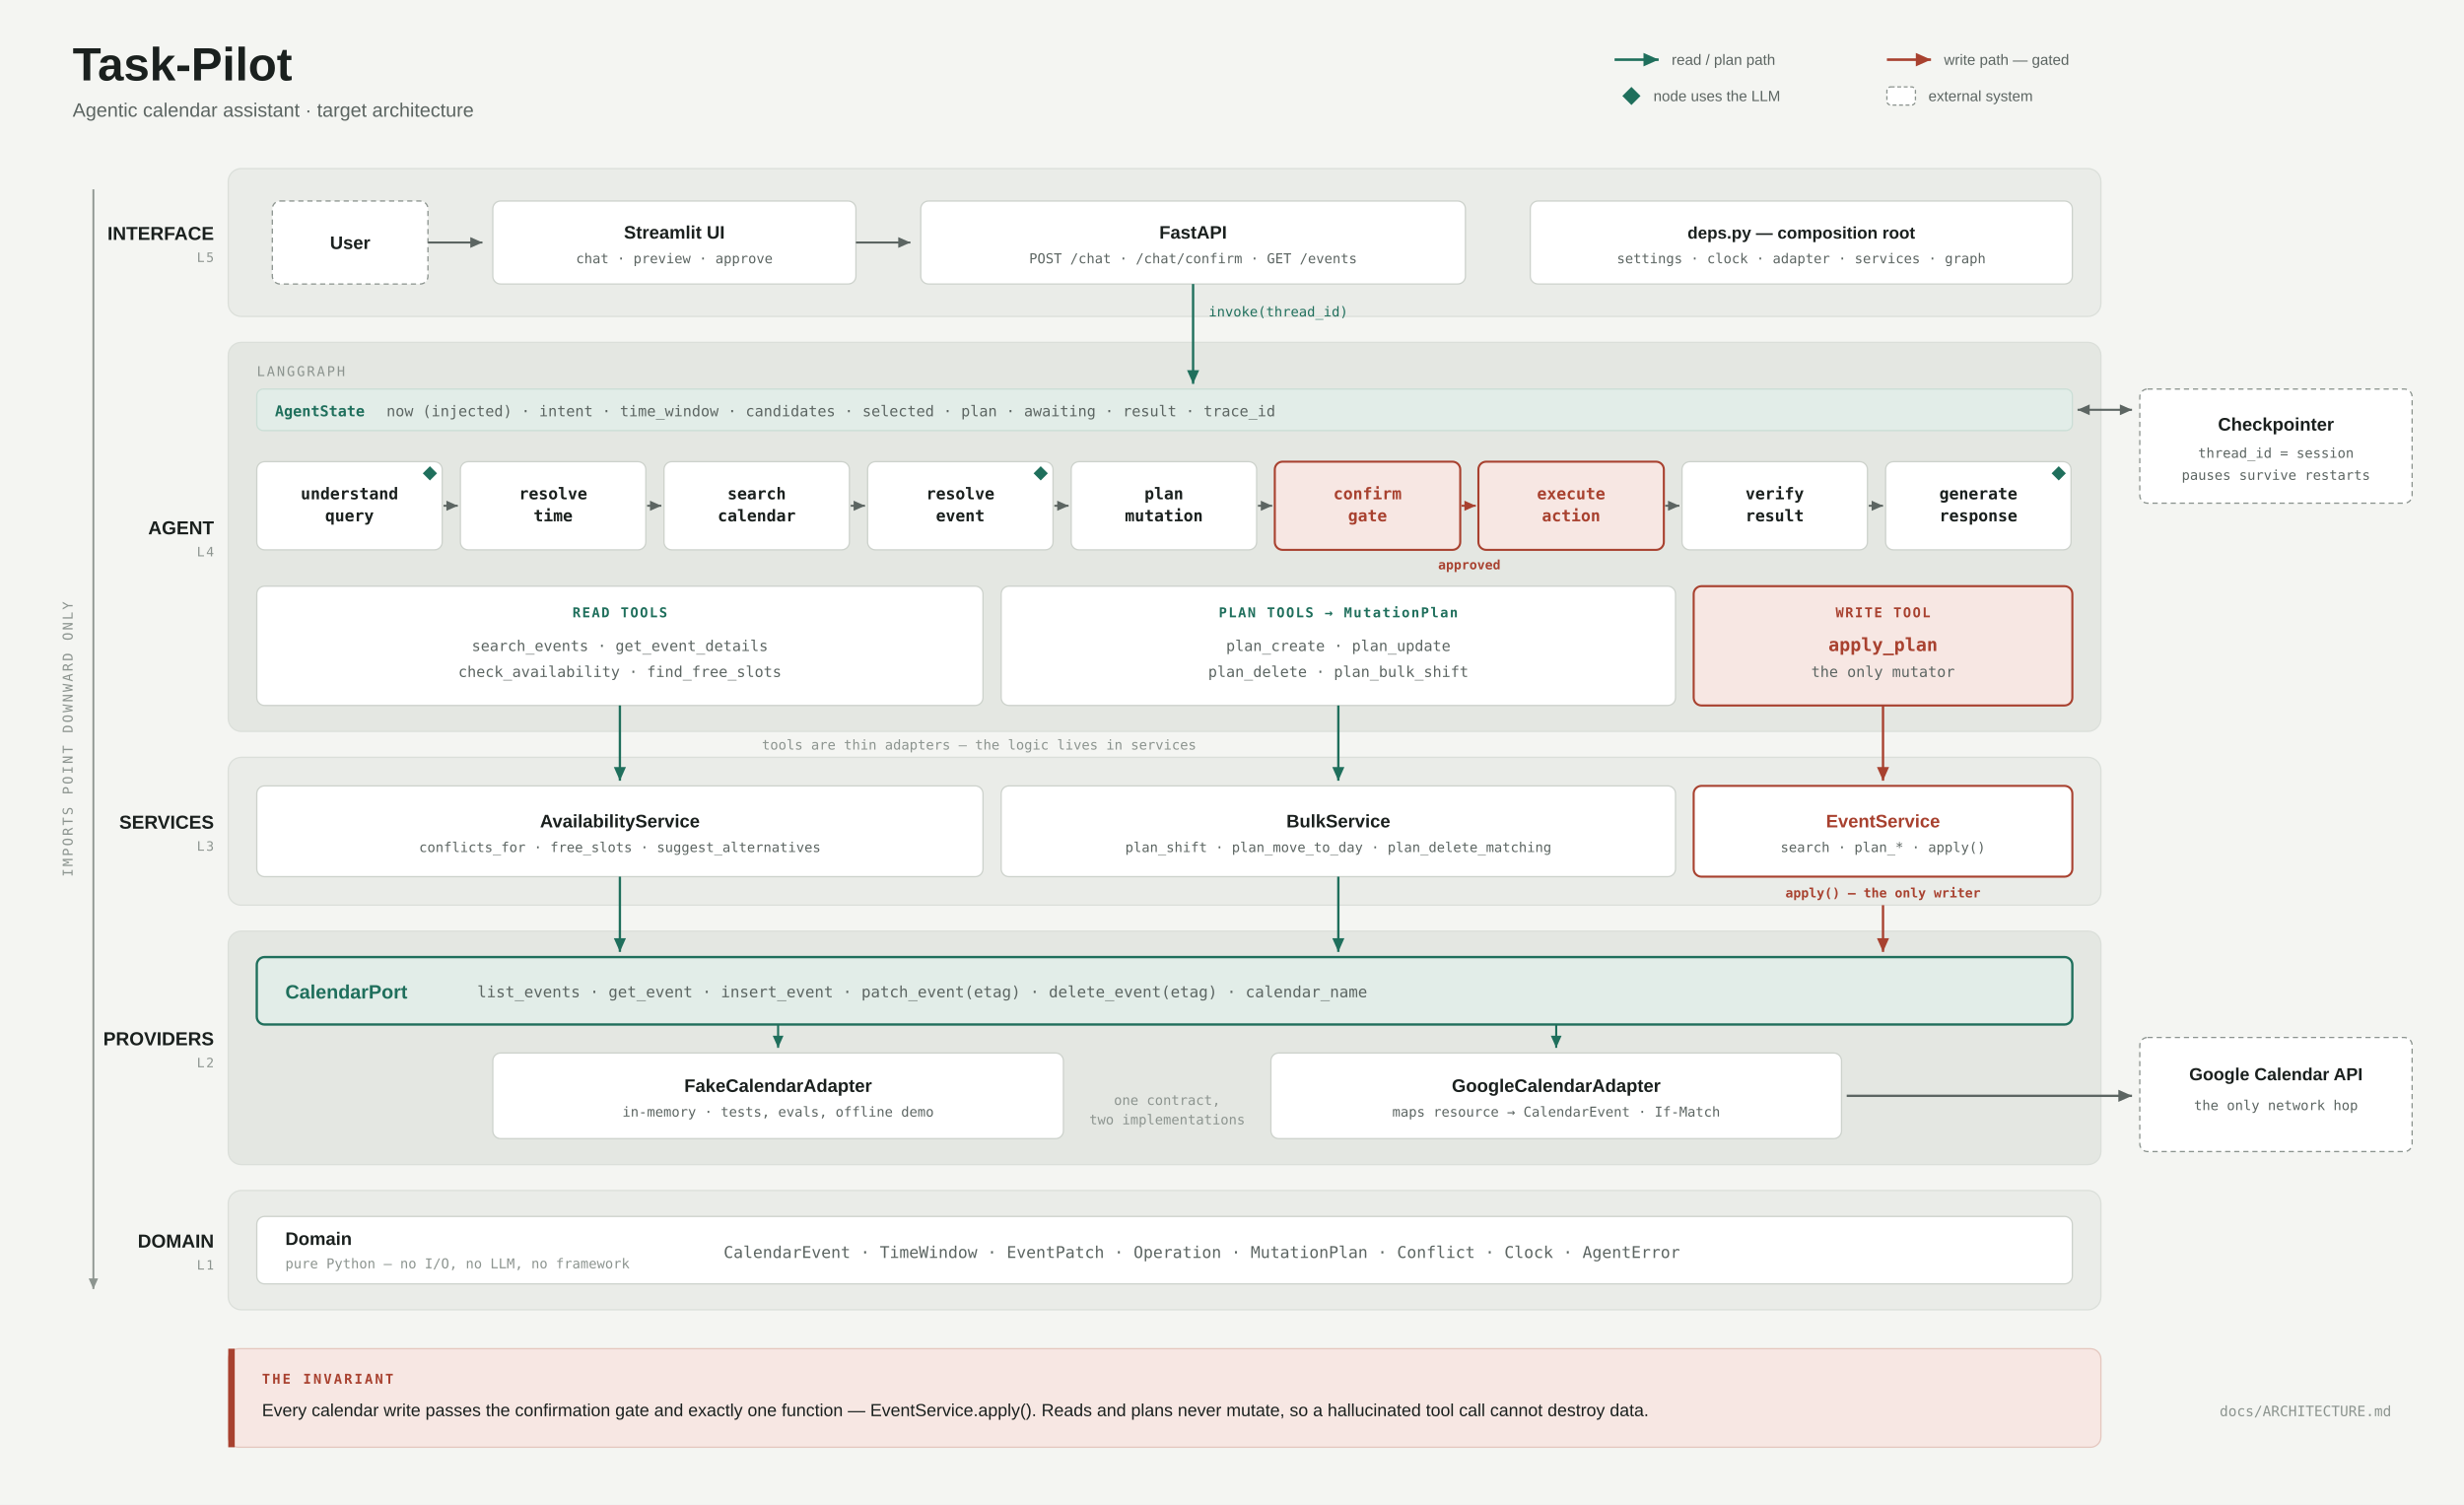
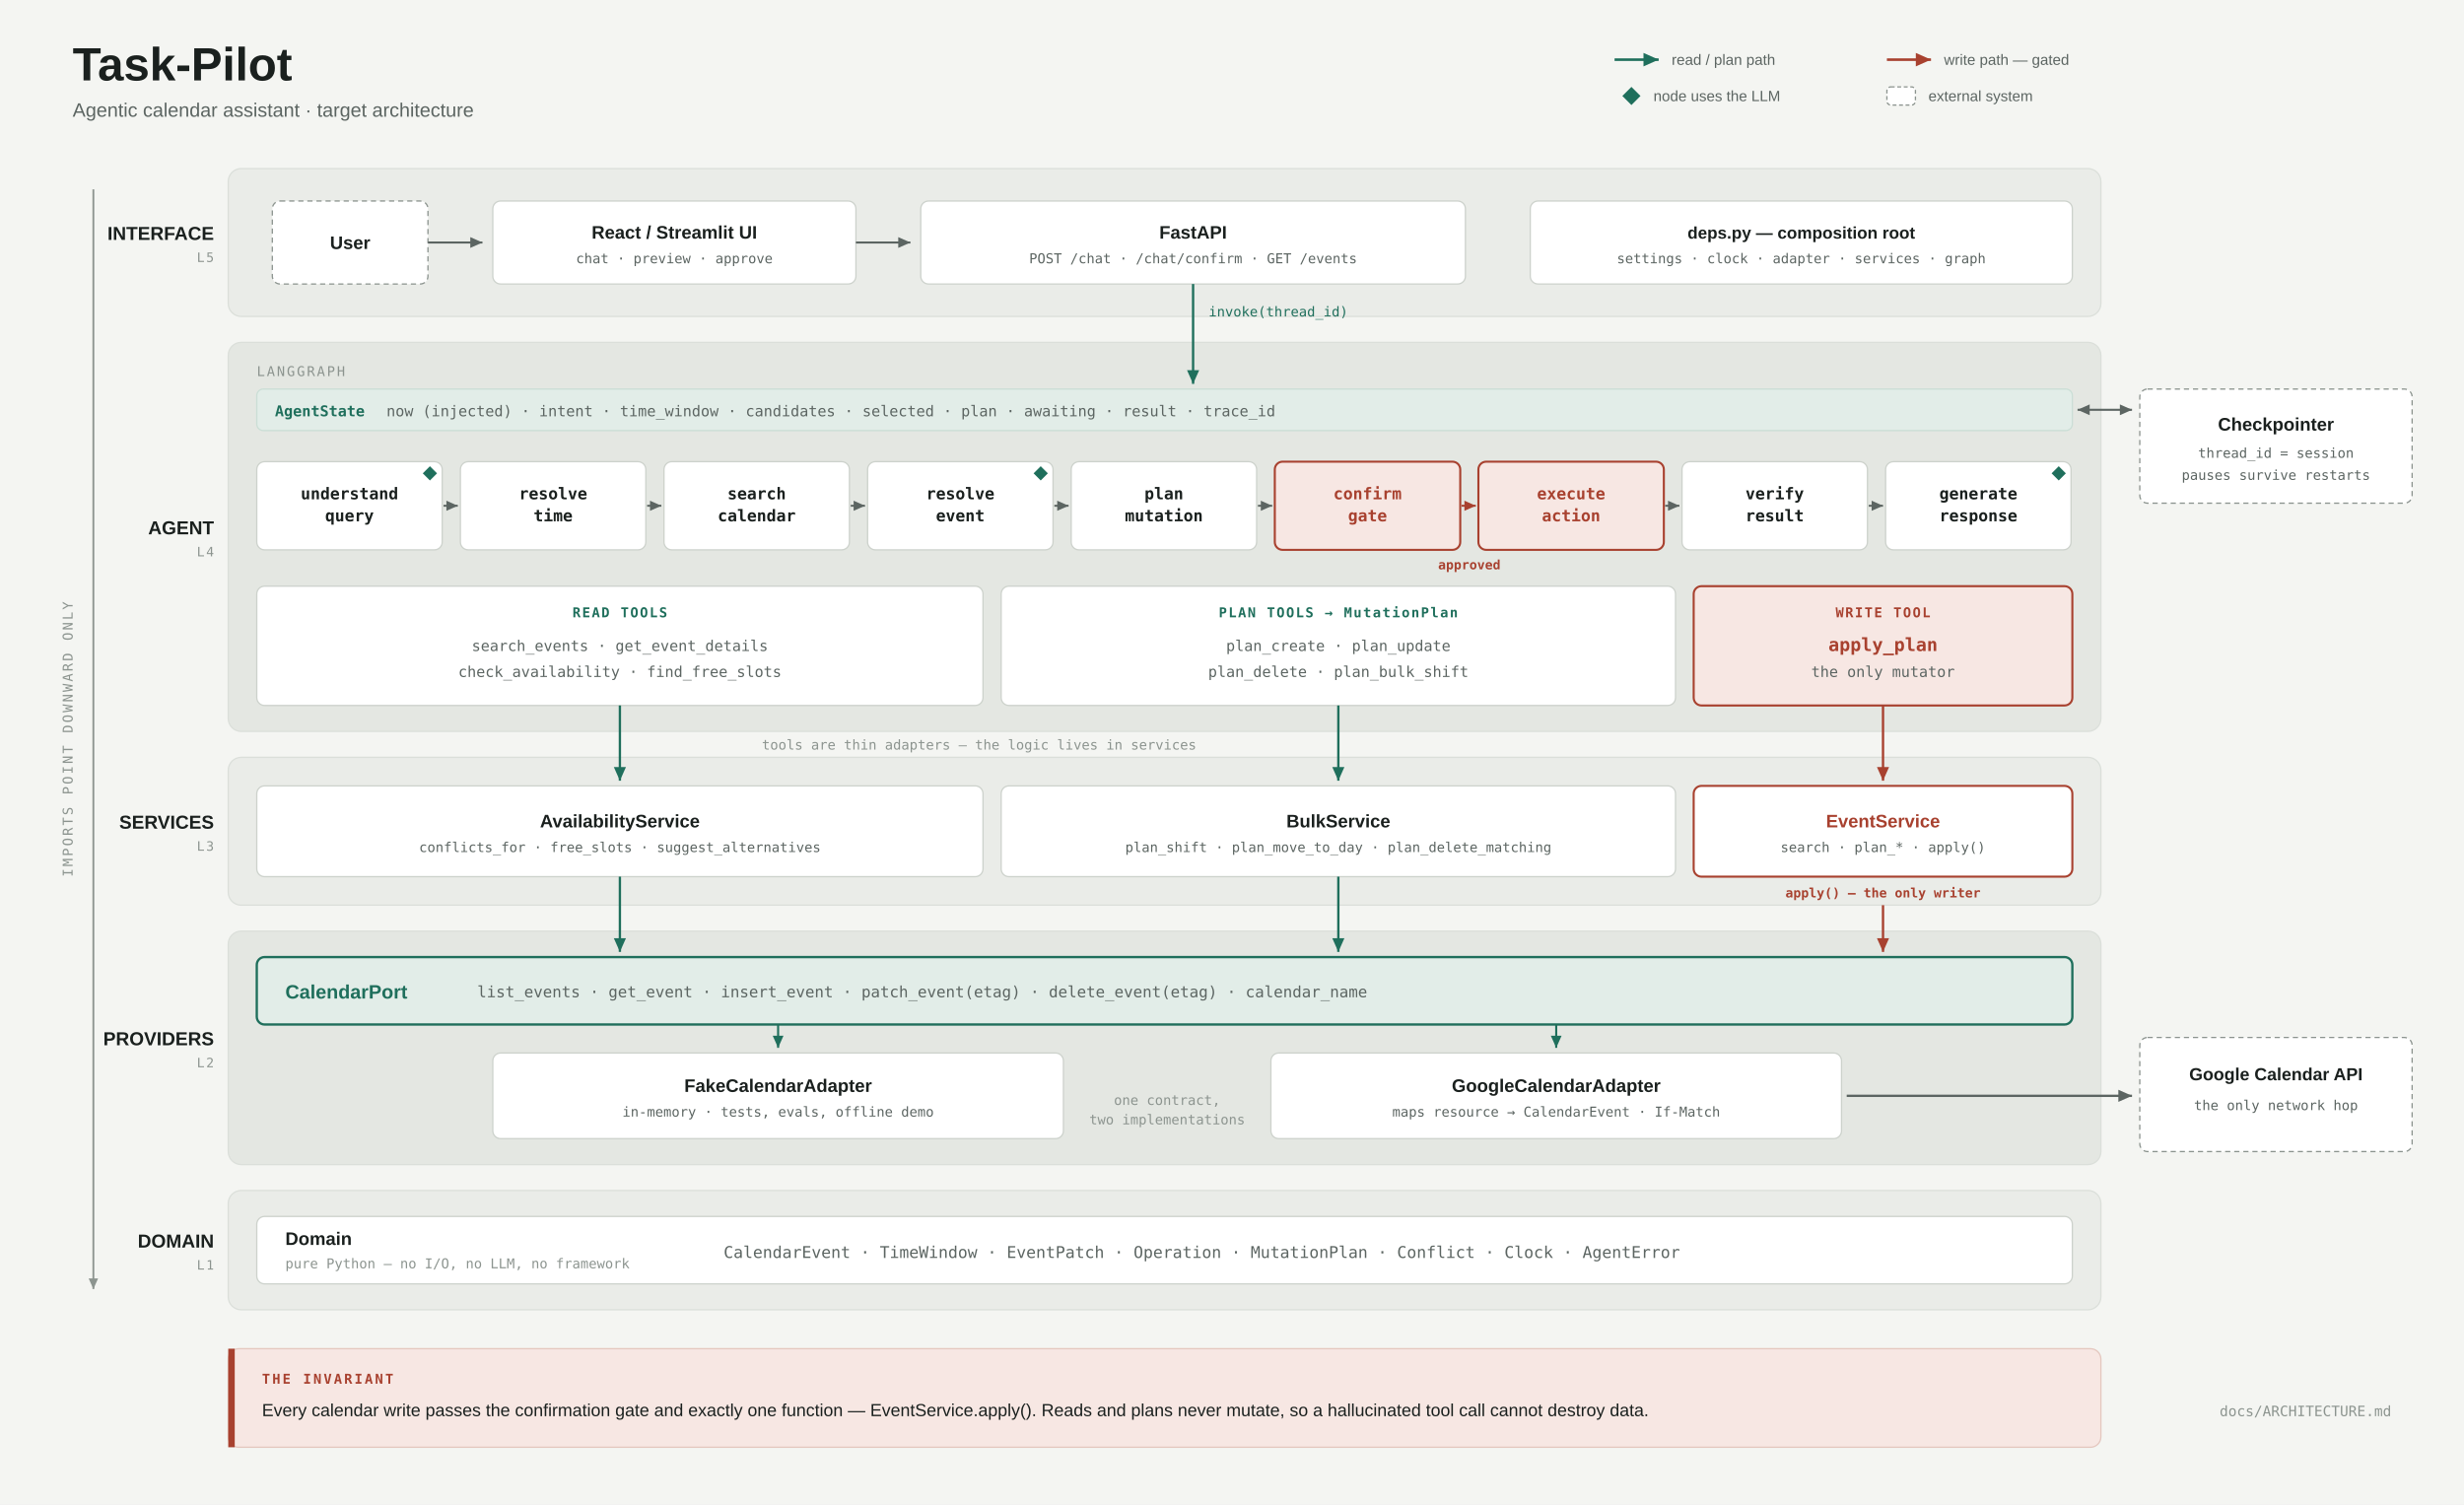
- <svg xmlns="http://www.w3.org/2000/svg" viewBox="0 0 1900 1160" width="1900" height="1160" role="img" aria-label="Task-Pilot architecture: five layers from interface down to domain. Requests enter through Streamlit and FastAPI, run through a LangGraph node chain, call read or plan tools, and every write passes a confirmation gate and the single EventService.apply function before reaching the CalendarPort and its Google or fake adapter.">
+ <svg xmlns="http://www.w3.org/2000/svg" viewBox="0 0 1900 1160" width="1900" height="1160" role="img" aria-label="Task-Pilot architecture: five layers from interface down to domain. Requests enter through the React or Streamlit client and FastAPI, run through a LangGraph node chain, call read or plan tools, and every write passes a confirmation gate and the single EventService.apply function before reaching the CalendarPort and its Google or fake adapter.">
  <defs>
    <marker id="a-mut" viewBox="0 0 10 10" refX="9" refY="5" markerWidth="6.5" markerHeight="6.5" orient="auto-start-reverse">
      <path d="M 0 1 L 9 5 L 0 9 z" fill="#5C6562" />
    </marker>
    <marker id="a-pine" viewBox="0 0 10 10" refX="9" refY="5" markerWidth="6.5" markerHeight="6.5" orient="auto-start-reverse">
      <path d="M 0 1 L 9 5 L 0 9 z" fill="#1F6F5C" />
    </marker>
    <marker id="a-clay" viewBox="0 0 10 10" refX="9" refY="5" markerWidth="6.5" markerHeight="6.5" orient="auto-start-reverse">
      <path d="M 0 1 L 9 5 L 0 9 z" fill="#A8412F" />
    </marker>
    <marker id="a-faint" viewBox="0 0 10 10" refX="9" refY="5" markerWidth="6.5" markerHeight="6.5" orient="auto-start-reverse">
      <path d="M 0 1 L 9 5 L 0 9 z" fill="#8C948F" />
    </marker>
  </defs>
  <rect width="1900" height="1160" fill="#F4F5F2" />
  <text x="56" y="62" font-family="Archivo,'Liberation Sans',Arial,Helvetica,sans-serif" font-size="36" fill="#1A201E" font-weight="700" text-anchor="start">Task-Pilot</text>
  <text x="56" y="90" font-family="Archivo,'Liberation Sans',Arial,Helvetica,sans-serif" font-size="15" fill="#5C6562" font-weight="400" text-anchor="start">Agentic calendar assistant  ·  target architecture</text>
  <line x1="1245" y1="46" x2="1279" y2="46" stroke="#1F6F5C" stroke-width="2" marker-end="url(#a-pine)" />
  <text x="1289" y="50" font-family="Archivo,'Liberation Sans',Arial,Helvetica,sans-serif" font-size="11.5" fill="#5C6562" font-weight="400" text-anchor="start">read / plan path</text>
  <line x1="1455" y1="46" x2="1489" y2="46" stroke="#A8412F" stroke-width="2" marker-end="url(#a-clay)" />
  <text x="1499" y="50" font-family="Archivo,'Liberation Sans',Arial,Helvetica,sans-serif" font-size="11.5" fill="#5C6562" font-weight="400" text-anchor="start">write path — gated</text>
  <path d="M 1251 74 l 7 -7 l 7 7 l -7 7 z" fill="#1F6F5C" />
  <text x="1275" y="78" font-family="Archivo,'Liberation Sans',Arial,Helvetica,sans-serif" font-size="11.5" fill="#5C6562" font-weight="400" text-anchor="start">node uses the LLM</text>
  <rect x="1455" y="67" width="22" height="14" rx="3" fill="#FFFFFF" stroke="#8C948F" stroke-width="1" stroke-dasharray="3 2" />
  <text x="1487" y="78" font-family="Archivo,'Liberation Sans',Arial,Helvetica,sans-serif" font-size="11.5" fill="#5C6562" font-weight="400" text-anchor="start">external system</text>
  <rect x="176" y="130" width="1444" height="114" rx="10" fill="#EAECE8" stroke="#DBDFDA" stroke-width="1" />
  <text x="165" y="185.0" font-family="Archivo,'Liberation Sans',Arial,Helvetica,sans-serif" font-size="14.5" fill="#1A201E" font-weight="600" text-anchor="end">INTERFACE</text>
  <text x="165" y="202.0" font-family="'IBM Plex Mono','DejaVu Sans Mono',monospace" font-size="10" fill="#8C948F" font-weight="500" text-anchor="end" letter-spacing="1.2">L5</text>
  <rect x="176" y="264" width="1444" height="300" rx="10" fill="#E4E7E2" stroke="#DBDFDA" stroke-width="1" />
  <text x="165" y="412.0" font-family="Archivo,'Liberation Sans',Arial,Helvetica,sans-serif" font-size="14.5" fill="#1A201E" font-weight="600" text-anchor="end">AGENT</text>
  <text x="165" y="429.0" font-family="'IBM Plex Mono','DejaVu Sans Mono',monospace" font-size="10" fill="#8C948F" font-weight="500" text-anchor="end" letter-spacing="1.2">L4</text>
  <rect x="176" y="584" width="1444" height="114" rx="10" fill="#EAECE8" stroke="#DBDFDA" stroke-width="1" />
  <text x="165" y="639.0" font-family="Archivo,'Liberation Sans',Arial,Helvetica,sans-serif" font-size="14.5" fill="#1A201E" font-weight="600" text-anchor="end">SERVICES</text>
  <text x="165" y="656.0" font-family="'IBM Plex Mono','DejaVu Sans Mono',monospace" font-size="10" fill="#8C948F" font-weight="500" text-anchor="end" letter-spacing="1.2">L3</text>
  <rect x="176" y="718" width="1444" height="180" rx="10" fill="#E4E7E2" stroke="#DBDFDA" stroke-width="1" />
  <text x="165" y="806.0" font-family="Archivo,'Liberation Sans',Arial,Helvetica,sans-serif" font-size="14.5" fill="#1A201E" font-weight="600" text-anchor="end">PROVIDERS</text>
  <text x="165" y="823.0" font-family="'IBM Plex Mono','DejaVu Sans Mono',monospace" font-size="10" fill="#8C948F" font-weight="500" text-anchor="end" letter-spacing="1.2">L2</text>
  <rect x="176" y="918" width="1444" height="92" rx="10" fill="#EAECE8" stroke="#DBDFDA" stroke-width="1" />
  <text x="165" y="962.0" font-family="Archivo,'Liberation Sans',Arial,Helvetica,sans-serif" font-size="14.5" fill="#1A201E" font-weight="600" text-anchor="end">DOMAIN</text>
  <text x="165" y="979.0" font-family="'IBM Plex Mono','DejaVu Sans Mono',monospace" font-size="10" fill="#8C948F" font-weight="500" text-anchor="end" letter-spacing="1.2">L1</text>
  <line x1="72" y1="146" x2="72" y2="994" stroke="#8C948F" stroke-width="1.4" marker-end="url(#a-faint)" />
  <text x="56" y="570" font-family="'IBM Plex Mono','DejaVu Sans Mono',monospace" font-size="10.5" fill="#8C948F" letter-spacing="1.6" text-anchor="middle" transform="rotate(-90 56 570)">IMPORTS POINT DOWNWARD ONLY</text>
  <rect x="210" y="155" width="120" height="64" rx="6" fill="#FFFFFF" stroke="#8C948F" stroke-width="1" stroke-dasharray="4 3" />
  <text x="270.0" y="192.0" font-family="Archivo,'Liberation Sans',Arial,Helvetica,sans-serif" font-size="14" fill="#1A201E" font-weight="600" text-anchor="middle">User</text>
  <rect x="380" y="155" width="280" height="64" rx="6" fill="#FFFFFF" stroke="#CDD2CC" stroke-width="1" />
-   <text x="520.0" y="184.0" font-family="Archivo,'Liberation Sans',Arial,Helvetica,sans-serif" font-size="14" fill="#1A201E" font-weight="600" text-anchor="middle">Streamlit UI</text>
+   <text x="520.0" y="184.0" font-family="Archivo,'Liberation Sans',Arial,Helvetica,sans-serif" font-size="14" fill="#1A201E" font-weight="600" text-anchor="middle">React / Streamlit UI</text>
  <text x="520.0" y="203.0" font-family="'IBM Plex Mono','DejaVu Sans Mono',monospace" font-size="10.5" fill="#5C6562" font-weight="400" text-anchor="middle">chat · preview · approve</text>
  <rect x="710" y="155" width="420" height="64" rx="6" fill="#FFFFFF" stroke="#CDD2CC" stroke-width="1" />
  <text x="920.0" y="184.0" font-family="Archivo,'Liberation Sans',Arial,Helvetica,sans-serif" font-size="14" fill="#1A201E" font-weight="600" text-anchor="middle">FastAPI</text>
  <text x="920.0" y="203.0" font-family="'IBM Plex Mono','DejaVu Sans Mono',monospace" font-size="10.5" fill="#5C6562" font-weight="400" text-anchor="middle">POST /chat · /chat/confirm · GET /events</text>
  <rect x="1180" y="155" width="418" height="64" rx="6" fill="#FFFFFF" stroke="#CDD2CC" stroke-width="1" />
  <text x="1389.0" y="184.0" font-family="Archivo,'Liberation Sans',Arial,Helvetica,sans-serif" font-size="13" fill="#1A201E" font-weight="600" text-anchor="middle">deps.py — composition root</text>
  <text x="1389.0" y="203.0" font-family="'IBM Plex Mono','DejaVu Sans Mono',monospace" font-size="10.5" fill="#5C6562" font-weight="400" text-anchor="middle">settings · clock · adapter · services · graph</text>
  <line x1="330" y1="187" x2="372" y2="187" stroke="#5C6562" stroke-width="1.6" marker-end="url(#a-mut)" />
  <line x1="660" y1="187" x2="702" y2="187" stroke="#5C6562" stroke-width="1.6" marker-end="url(#a-mut)" />
  <line x1="920" y1="219" x2="920" y2="296" stroke="#1F6F5C" stroke-width="1.8" marker-end="url(#a-pine)" />
  <text x="932" y="244" font-family="'IBM Plex Mono','DejaVu Sans Mono',monospace" font-size="10.5" fill="#1F6F5C" font-weight="400" text-anchor="start">invoke(thread_id)</text>
  <text x="198" y="290" font-family="'IBM Plex Mono','DejaVu Sans Mono',monospace" font-size="10.5" fill="#8C948F" font-weight="500" text-anchor="start" letter-spacing="1.4">LANGGRAPH</text>
  <rect x="198" y="300" width="1400" height="32" rx="5" fill="#E2EDE8" stroke="#CBDED6" stroke-width="1" />
  <text x="212" y="321" font-family="'IBM Plex Mono','DejaVu Sans Mono',monospace" font-size="11.5" fill="#1F6F5C" font-weight="600" text-anchor="start">AgentState</text>
  <text x="298" y="321" font-family="'IBM Plex Mono','DejaVu Sans Mono',monospace" font-size="11.5" fill="#5C6562" font-weight="400" text-anchor="start">now (injected)  ·  intent  ·  time_window  ·  candidates  ·  selected  ·  plan  ·  awaiting  ·  result  ·  trace_id</text>
  <rect x="198" y="356" width="143" height="68" rx="6" fill="#FFFFFF" stroke="#CDD2CC" stroke-width="1" />
  <text x="269.5" y="385" font-family="'IBM Plex Mono','DejaVu Sans Mono',monospace" font-size="12.5" fill="#1A201E" font-weight="600" text-anchor="middle">understand</text>
  <text x="269.5" y="402" font-family="'IBM Plex Mono','DejaVu Sans Mono',monospace" font-size="12.5" fill="#1A201E" font-weight="600" text-anchor="middle">query</text>
  <path d="M 326 365 l 5.5 -5.5 l 5.5 5.5 l -5.5 5.5 z" fill="#1F6F5C" />
  <line x1="342" y1="390.0" x2="353" y2="390.0" stroke="#5C6562" stroke-width="1.5" marker-end="url(#a-mut)" />
  <rect x="355" y="356" width="143" height="68" rx="6" fill="#FFFFFF" stroke="#CDD2CC" stroke-width="1" />
  <text x="426.5" y="385" font-family="'IBM Plex Mono','DejaVu Sans Mono',monospace" font-size="12.5" fill="#1A201E" font-weight="600" text-anchor="middle">resolve</text>
  <text x="426.5" y="402" font-family="'IBM Plex Mono','DejaVu Sans Mono',monospace" font-size="12.5" fill="#1A201E" font-weight="600" text-anchor="middle">time</text>
  <line x1="499" y1="390.0" x2="510" y2="390.0" stroke="#5C6562" stroke-width="1.5" marker-end="url(#a-mut)" />
  <rect x="512" y="356" width="143" height="68" rx="6" fill="#FFFFFF" stroke="#CDD2CC" stroke-width="1" />
  <text x="583.5" y="385" font-family="'IBM Plex Mono','DejaVu Sans Mono',monospace" font-size="12.5" fill="#1A201E" font-weight="600" text-anchor="middle">search</text>
  <text x="583.5" y="402" font-family="'IBM Plex Mono','DejaVu Sans Mono',monospace" font-size="12.5" fill="#1A201E" font-weight="600" text-anchor="middle">calendar</text>
  <line x1="656" y1="390.0" x2="667" y2="390.0" stroke="#5C6562" stroke-width="1.5" marker-end="url(#a-mut)" />
  <rect x="669" y="356" width="143" height="68" rx="6" fill="#FFFFFF" stroke="#CDD2CC" stroke-width="1" />
  <text x="740.5" y="385" font-family="'IBM Plex Mono','DejaVu Sans Mono',monospace" font-size="12.5" fill="#1A201E" font-weight="600" text-anchor="middle">resolve</text>
  <text x="740.5" y="402" font-family="'IBM Plex Mono','DejaVu Sans Mono',monospace" font-size="12.5" fill="#1A201E" font-weight="600" text-anchor="middle">event</text>
  <path d="M 797 365 l 5.5 -5.5 l 5.5 5.5 l -5.5 5.5 z" fill="#1F6F5C" />
  <line x1="813" y1="390.0" x2="824" y2="390.0" stroke="#5C6562" stroke-width="1.5" marker-end="url(#a-mut)" />
  <rect x="826" y="356" width="143" height="68" rx="6" fill="#FFFFFF" stroke="#CDD2CC" stroke-width="1" />
  <text x="897.5" y="385" font-family="'IBM Plex Mono','DejaVu Sans Mono',monospace" font-size="12.5" fill="#1A201E" font-weight="600" text-anchor="middle">plan</text>
  <text x="897.5" y="402" font-family="'IBM Plex Mono','DejaVu Sans Mono',monospace" font-size="12.5" fill="#1A201E" font-weight="600" text-anchor="middle">mutation</text>
  <line x1="970" y1="390.0" x2="981" y2="390.0" stroke="#5C6562" stroke-width="1.5" marker-end="url(#a-mut)" />
  <rect x="983" y="356" width="143" height="68" rx="6" fill="#F7E7E3" stroke="#A8412F" stroke-width="1.6" />
  <text x="1054.5" y="385" font-family="'IBM Plex Mono','DejaVu Sans Mono',monospace" font-size="12.5" fill="#A8412F" font-weight="600" text-anchor="middle">confirm</text>
  <text x="1054.5" y="402" font-family="'IBM Plex Mono','DejaVu Sans Mono',monospace" font-size="12.5" fill="#A8412F" font-weight="600" text-anchor="middle">gate</text>
  <line x1="1127" y1="390.0" x2="1138" y2="390.0" stroke="#A8412F" stroke-width="1.5" marker-end="url(#a-clay)" />
  <rect x="1140" y="356" width="143" height="68" rx="6" fill="#F7E7E3" stroke="#A8412F" stroke-width="1.6" />
  <text x="1211.5" y="385" font-family="'IBM Plex Mono','DejaVu Sans Mono',monospace" font-size="12.5" fill="#A8412F" font-weight="600" text-anchor="middle">execute</text>
  <text x="1211.5" y="402" font-family="'IBM Plex Mono','DejaVu Sans Mono',monospace" font-size="12.5" fill="#A8412F" font-weight="600" text-anchor="middle">action</text>
  <line x1="1284" y1="390.0" x2="1295" y2="390.0" stroke="#5C6562" stroke-width="1.5" marker-end="url(#a-mut)" />
  <rect x="1297" y="356" width="143" height="68" rx="6" fill="#FFFFFF" stroke="#CDD2CC" stroke-width="1" />
  <text x="1368.5" y="385" font-family="'IBM Plex Mono','DejaVu Sans Mono',monospace" font-size="12.5" fill="#1A201E" font-weight="600" text-anchor="middle">verify</text>
  <text x="1368.5" y="402" font-family="'IBM Plex Mono','DejaVu Sans Mono',monospace" font-size="12.5" fill="#1A201E" font-weight="600" text-anchor="middle">result</text>
  <line x1="1441" y1="390.0" x2="1452" y2="390.0" stroke="#5C6562" stroke-width="1.5" marker-end="url(#a-mut)" />
  <rect x="1454" y="356" width="143" height="68" rx="6" fill="#FFFFFF" stroke="#CDD2CC" stroke-width="1" />
  <text x="1525.5" y="385" font-family="'IBM Plex Mono','DejaVu Sans Mono',monospace" font-size="12.5" fill="#1A201E" font-weight="600" text-anchor="middle">generate</text>
  <text x="1525.5" y="402" font-family="'IBM Plex Mono','DejaVu Sans Mono',monospace" font-size="12.5" fill="#1A201E" font-weight="600" text-anchor="middle">response</text>
  <path d="M 1582 365 l 5.5 -5.5 l 5.5 5.5 l -5.5 5.5 z" fill="#1F6F5C" />
  <text x="1133.0" y="439" font-family="'IBM Plex Mono','DejaVu Sans Mono',monospace" font-size="10" fill="#A8412F" font-weight="600" text-anchor="middle">approved</text>
  <rect x="198" y="452" width="560" height="92" rx="6" fill="#FFFFFF" stroke="#CDD2CC" stroke-width="1" />
  <text x="478.0" y="476" font-family="'IBM Plex Mono','DejaVu Sans Mono',monospace" font-size="10.5" fill="#1F6F5C" font-weight="600" text-anchor="middle" letter-spacing="1.1">READ TOOLS</text>
  <text x="478.0" y="502" font-family="'IBM Plex Mono','DejaVu Sans Mono',monospace" font-size="11.5" fill="#5C6562" font-weight="400" text-anchor="middle">search_events · get_event_details</text>
  <text x="478.0" y="522" font-family="'IBM Plex Mono','DejaVu Sans Mono',monospace" font-size="11.5" fill="#5C6562" font-weight="400" text-anchor="middle">check_availability · find_free_slots</text>
  <rect x="772" y="452" width="520" height="92" rx="6" fill="#FFFFFF" stroke="#CDD2CC" stroke-width="1" />
  <text x="1032.0" y="476" font-family="'IBM Plex Mono','DejaVu Sans Mono',monospace" font-size="10.5" fill="#1F6F5C" font-weight="600" text-anchor="middle" letter-spacing="1.1">PLAN TOOLS  →  MutationPlan</text>
  <text x="1032.0" y="502" font-family="'IBM Plex Mono','DejaVu Sans Mono',monospace" font-size="11.5" fill="#5C6562" font-weight="400" text-anchor="middle">plan_create · plan_update</text>
  <text x="1032.0" y="522" font-family="'IBM Plex Mono','DejaVu Sans Mono',monospace" font-size="11.5" fill="#5C6562" font-weight="400" text-anchor="middle">plan_delete · plan_bulk_shift</text>
  <rect x="1306" y="452" width="292" height="92" rx="6" fill="#F7E7E3" stroke="#A8412F" stroke-width="1.6" />
  <text x="1452.0" y="476" font-family="'IBM Plex Mono','DejaVu Sans Mono',monospace" font-size="10.5" fill="#A8412F" font-weight="600" text-anchor="middle" letter-spacing="1.1">WRITE TOOL</text>
  <text x="1452.0" y="502" font-family="'IBM Plex Mono','DejaVu Sans Mono',monospace" font-size="14" fill="#A8412F" font-weight="600" text-anchor="middle">apply_plan</text>
  <text x="1452.0" y="522" font-family="'IBM Plex Mono','DejaVu Sans Mono',monospace" font-size="11.5" fill="#5C6562" font-weight="400" text-anchor="middle">the only mutator</text>
  <line x1="478" y1="544" x2="478" y2="602" stroke="#1F6F5C" stroke-width="1.8" marker-end="url(#a-pine)" />
  <line x1="1032" y1="544" x2="1032" y2="602" stroke="#1F6F5C" stroke-width="1.8" marker-end="url(#a-pine)" />
  <line x1="1452" y1="544" x2="1452" y2="602" stroke="#A8412F" stroke-width="1.8" marker-end="url(#a-clay)" />
  <text x="755" y="578" font-family="'IBM Plex Mono','DejaVu Sans Mono',monospace" font-size="10.5" fill="#8C948F" font-weight="400" text-anchor="middle">tools are thin adapters — the logic lives in services</text>
  <rect x="198" y="606" width="560" height="70" rx="6" fill="#FFFFFF" stroke="#CDD2CC" stroke-width="1" />
  <text x="478.0" y="638.0" font-family="Archivo,'Liberation Sans',Arial,Helvetica,sans-serif" font-size="14" fill="#1A201E" font-weight="600" text-anchor="middle">AvailabilityService</text>
  <text x="478.0" y="657.0" font-family="'IBM Plex Mono','DejaVu Sans Mono',monospace" font-size="10.5" fill="#5C6562" font-weight="400" text-anchor="middle">conflicts_for · free_slots · suggest_alternatives</text>
  <rect x="772" y="606" width="520" height="70" rx="6" fill="#FFFFFF" stroke="#CDD2CC" stroke-width="1" />
  <text x="1032.0" y="638.0" font-family="Archivo,'Liberation Sans',Arial,Helvetica,sans-serif" font-size="14" fill="#1A201E" font-weight="600" text-anchor="middle">BulkService</text>
  <text x="1032.0" y="657.0" font-family="'IBM Plex Mono','DejaVu Sans Mono',monospace" font-size="10.5" fill="#5C6562" font-weight="400" text-anchor="middle">plan_shift · plan_move_to_day · plan_delete_matching</text>
  <rect x="1306" y="606" width="292" height="70" rx="6" fill="#FFFFFF" stroke="#A8412F" stroke-width="1.6" />
  <text x="1452.0" y="638.0" font-family="Archivo,'Liberation Sans',Arial,Helvetica,sans-serif" font-size="14" fill="#A8412F" font-weight="600" text-anchor="middle">EventService</text>
  <text x="1452.0" y="657.0" font-family="'IBM Plex Mono','DejaVu Sans Mono',monospace" font-size="10.5" fill="#5C6562" font-weight="400" text-anchor="middle">search · plan_* · apply()</text>
  <text x="1452" y="692" font-family="'IBM Plex Mono','DejaVu Sans Mono',monospace" font-size="10" fill="#A8412F" font-weight="600" text-anchor="middle">apply() — the only writer</text>
  <line x1="478" y1="676" x2="478" y2="734" stroke="#1F6F5C" stroke-width="1.8" marker-end="url(#a-pine)" />
  <line x1="1032" y1="676" x2="1032" y2="734" stroke="#1F6F5C" stroke-width="1.8" marker-end="url(#a-pine)" />
  <line x1="1452" y1="698" x2="1452" y2="734" stroke="#A8412F" stroke-width="1.8" marker-end="url(#a-clay)" />
  <rect x="198" y="738" width="1400" height="52" rx="6" fill="#E2EDE8" stroke="#1F6F5C" stroke-width="1.8" />
  <text x="220" y="770" font-family="Archivo,'Liberation Sans',Arial,Helvetica,sans-serif" font-size="15" fill="#1F6F5C" font-weight="700" text-anchor="start">CalendarPort</text>
  <text x="368" y="769" font-family="'IBM Plex Mono','DejaVu Sans Mono',monospace" font-size="12" fill="#5C6562" font-weight="400" text-anchor="start">list_events  ·  get_event  ·  insert_event  ·  patch_event(etag)  ·  delete_event(etag)  ·  calendar_name</text>
  <rect x="380" y="812" width="440" height="66" rx="6" fill="#FFFFFF" stroke="#CDD2CC" stroke-width="1" />
  <text x="600.0" y="842.0" font-family="Archivo,'Liberation Sans',Arial,Helvetica,sans-serif" font-size="14" fill="#1A201E" font-weight="600" text-anchor="middle">FakeCalendarAdapter</text>
  <text x="600.0" y="861.0" font-family="'IBM Plex Mono','DejaVu Sans Mono',monospace" font-size="10.5" fill="#5C6562" font-weight="400" text-anchor="middle">in-memory · tests, evals, offline demo</text>
  <rect x="980" y="812" width="440" height="66" rx="6" fill="#FFFFFF" stroke="#CDD2CC" stroke-width="1" />
  <text x="1200.0" y="842.0" font-family="Archivo,'Liberation Sans',Arial,Helvetica,sans-serif" font-size="14" fill="#1A201E" font-weight="600" text-anchor="middle">GoogleCalendarAdapter</text>
  <text x="1200.0" y="861.0" font-family="'IBM Plex Mono','DejaVu Sans Mono',monospace" font-size="10.5" fill="#5C6562" font-weight="400" text-anchor="middle">maps resource → CalendarEvent · If-Match</text>
  <line x1="600" y1="790" x2="600" y2="808" stroke="#1F6F5C" stroke-width="1.6" marker-end="url(#a-pine)" />
  <line x1="1200" y1="790" x2="1200" y2="808" stroke="#1F6F5C" stroke-width="1.6" marker-end="url(#a-pine)" />
  <text x="900" y="852" font-family="'IBM Plex Mono','DejaVu Sans Mono',monospace" font-size="10.5" fill="#8C948F" font-weight="400" text-anchor="middle">one contract,</text>
  <text x="900" y="867" font-family="'IBM Plex Mono','DejaVu Sans Mono',monospace" font-size="10.5" fill="#8C948F" font-weight="400" text-anchor="middle">two implementations</text>
  <rect x="198" y="938" width="1400" height="52" rx="6" fill="#FFFFFF" stroke="#CDD2CC" stroke-width="1" />
  <text x="220" y="960" font-family="Archivo,'Liberation Sans',Arial,Helvetica,sans-serif" font-size="14" fill="#1A201E" font-weight="700" text-anchor="start">Domain</text>
  <text x="220" y="978" font-family="'IBM Plex Mono','DejaVu Sans Mono',monospace" font-size="10.5" fill="#8C948F" font-weight="400" text-anchor="start">pure Python — no I/O, no LLM, no framework</text>
  <text x="558" y="970" font-family="'IBM Plex Mono','DejaVu Sans Mono',monospace" font-size="12.5" fill="#5C6562" font-weight="400" text-anchor="start">CalendarEvent  ·  TimeWindow  ·  EventPatch  ·  Operation  ·  MutationPlan  ·  Conflict  ·  Clock  ·  AgentError</text>
  <rect x="1650" y="300" width="210" height="88" rx="6" fill="#FFFFFF" stroke="#8C948F" stroke-width="1" stroke-dasharray="4 3" />
  <text x="1755.0" y="332" font-family="Archivo,'Liberation Sans',Arial,Helvetica,sans-serif" font-size="14" fill="#1A201E" font-weight="600" text-anchor="middle">Checkpointer</text>
  <text x="1755.0" y="353" font-family="'IBM Plex Mono','DejaVu Sans Mono',monospace" font-size="10.5" fill="#5C6562" font-weight="400" text-anchor="middle">thread_id = session</text>
  <text x="1755.0" y="370" font-family="'IBM Plex Mono','DejaVu Sans Mono',monospace" font-size="10.5" fill="#5C6562" font-weight="400" text-anchor="middle">pauses survive restarts</text>
  <line x1="1602" y1="316" x2="1644" y2="316" stroke="#5C6562" stroke-width="1.6" marker-end="url(#a-mut)" marker-start="url(#a-mut)" />
  <rect x="1650" y="800" width="210" height="88" rx="6" fill="#FFFFFF" stroke="#8C948F" stroke-width="1" stroke-dasharray="4 3" />
  <text x="1755.0" y="833" font-family="Archivo,'Liberation Sans',Arial,Helvetica,sans-serif" font-size="13.5" fill="#1A201E" font-weight="600" text-anchor="middle">Google Calendar API</text>
  <text x="1755.0" y="856" font-family="'IBM Plex Mono','DejaVu Sans Mono',monospace" font-size="10.5" fill="#5C6562" font-weight="400" text-anchor="middle">the only network hop</text>
  <line x1="1424" y1="845.0" x2="1644" y2="845.0" stroke="#5C6562" stroke-width="1.8" marker-end="url(#a-mut)" />
  <rect x="176" y="1040" width="1444" height="76" rx="8" fill="#F7E7E3" stroke="#E4C7BF" stroke-width="1" />
  <rect x="176" y="1040" width="5" height="76" fill="#A8412F" />
  <text x="202" y="1067" font-family="'IBM Plex Mono','DejaVu Sans Mono',monospace" font-size="10.5" fill="#A8412F" font-weight="700" text-anchor="start" letter-spacing="1.6">THE INVARIANT</text>
  <text x="202" y="1092" font-family="Archivo,'Liberation Sans',Arial,Helvetica,sans-serif" font-size="13.5" fill="#1A201E" font-weight="400" text-anchor="start">Every calendar write passes the confirmation gate and exactly one function — EventService.apply(). Reads and plans never mutate, so a hallucinated tool call cannot destroy data.</text>
  <text x="1844" y="1092" font-family="'IBM Plex Mono','DejaVu Sans Mono',monospace" font-size="11" fill="#8C948F" font-weight="400" text-anchor="end">docs/ARCHITECTURE.md</text>
</svg>
